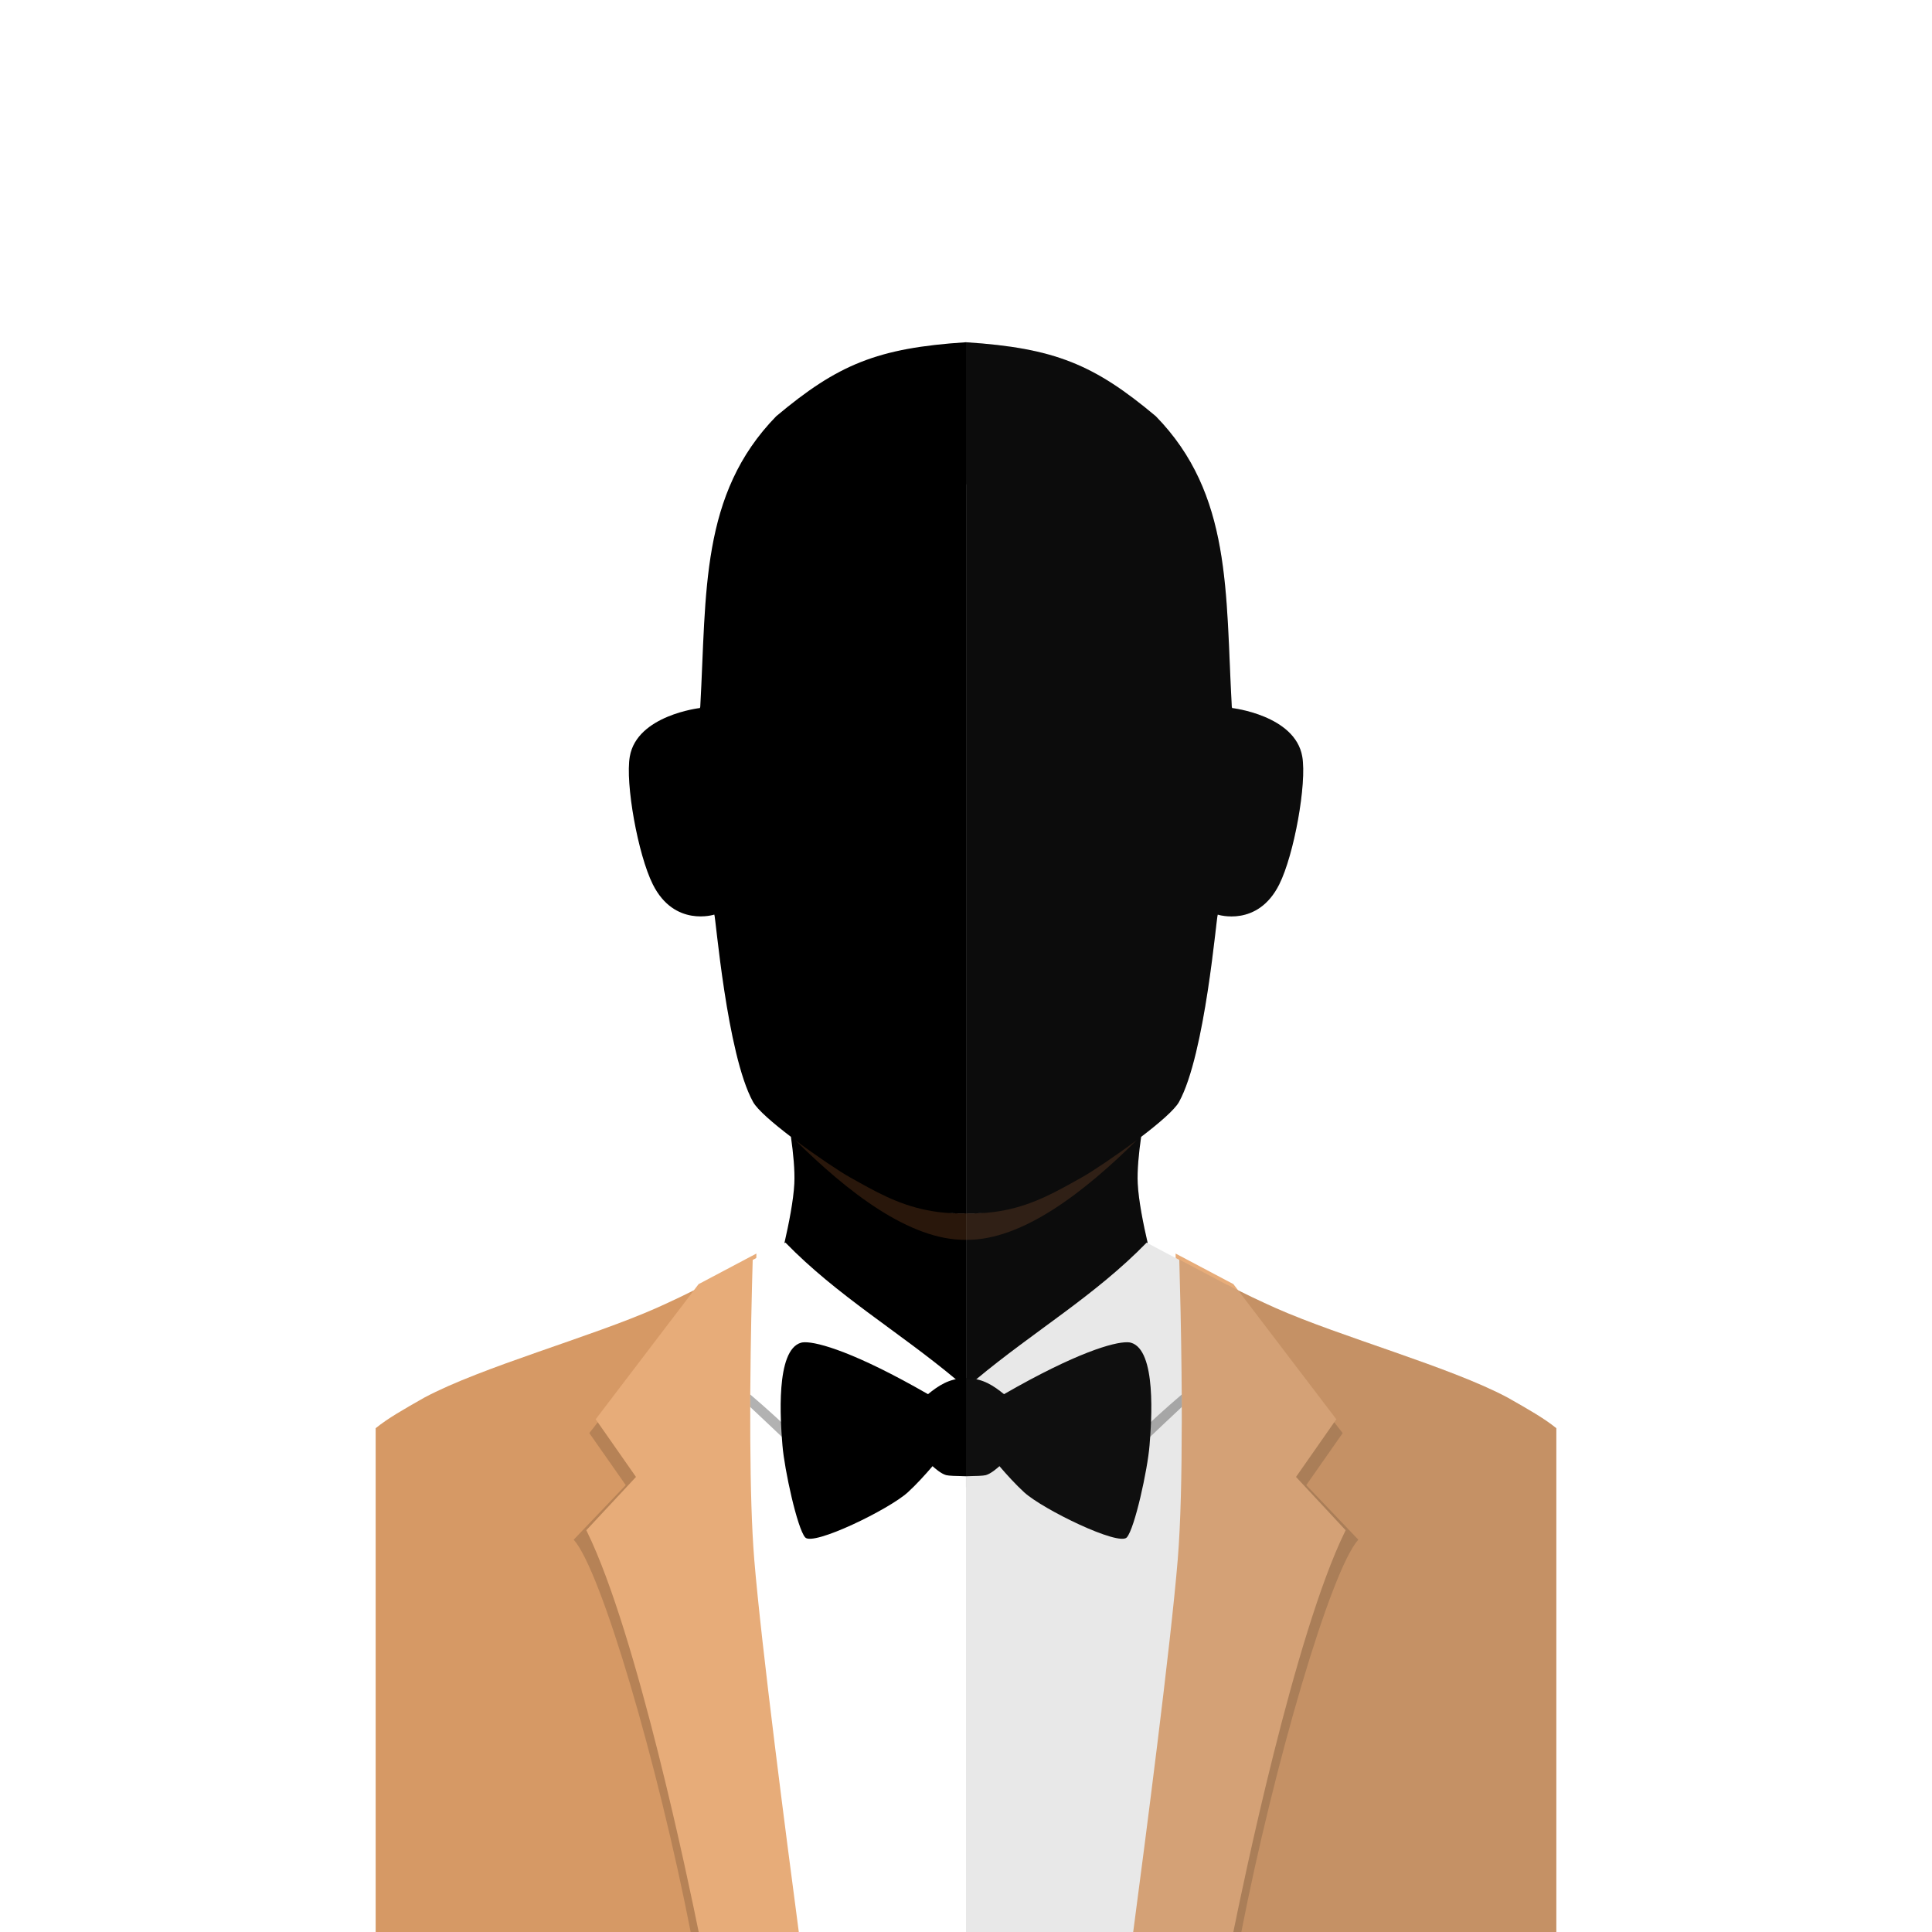
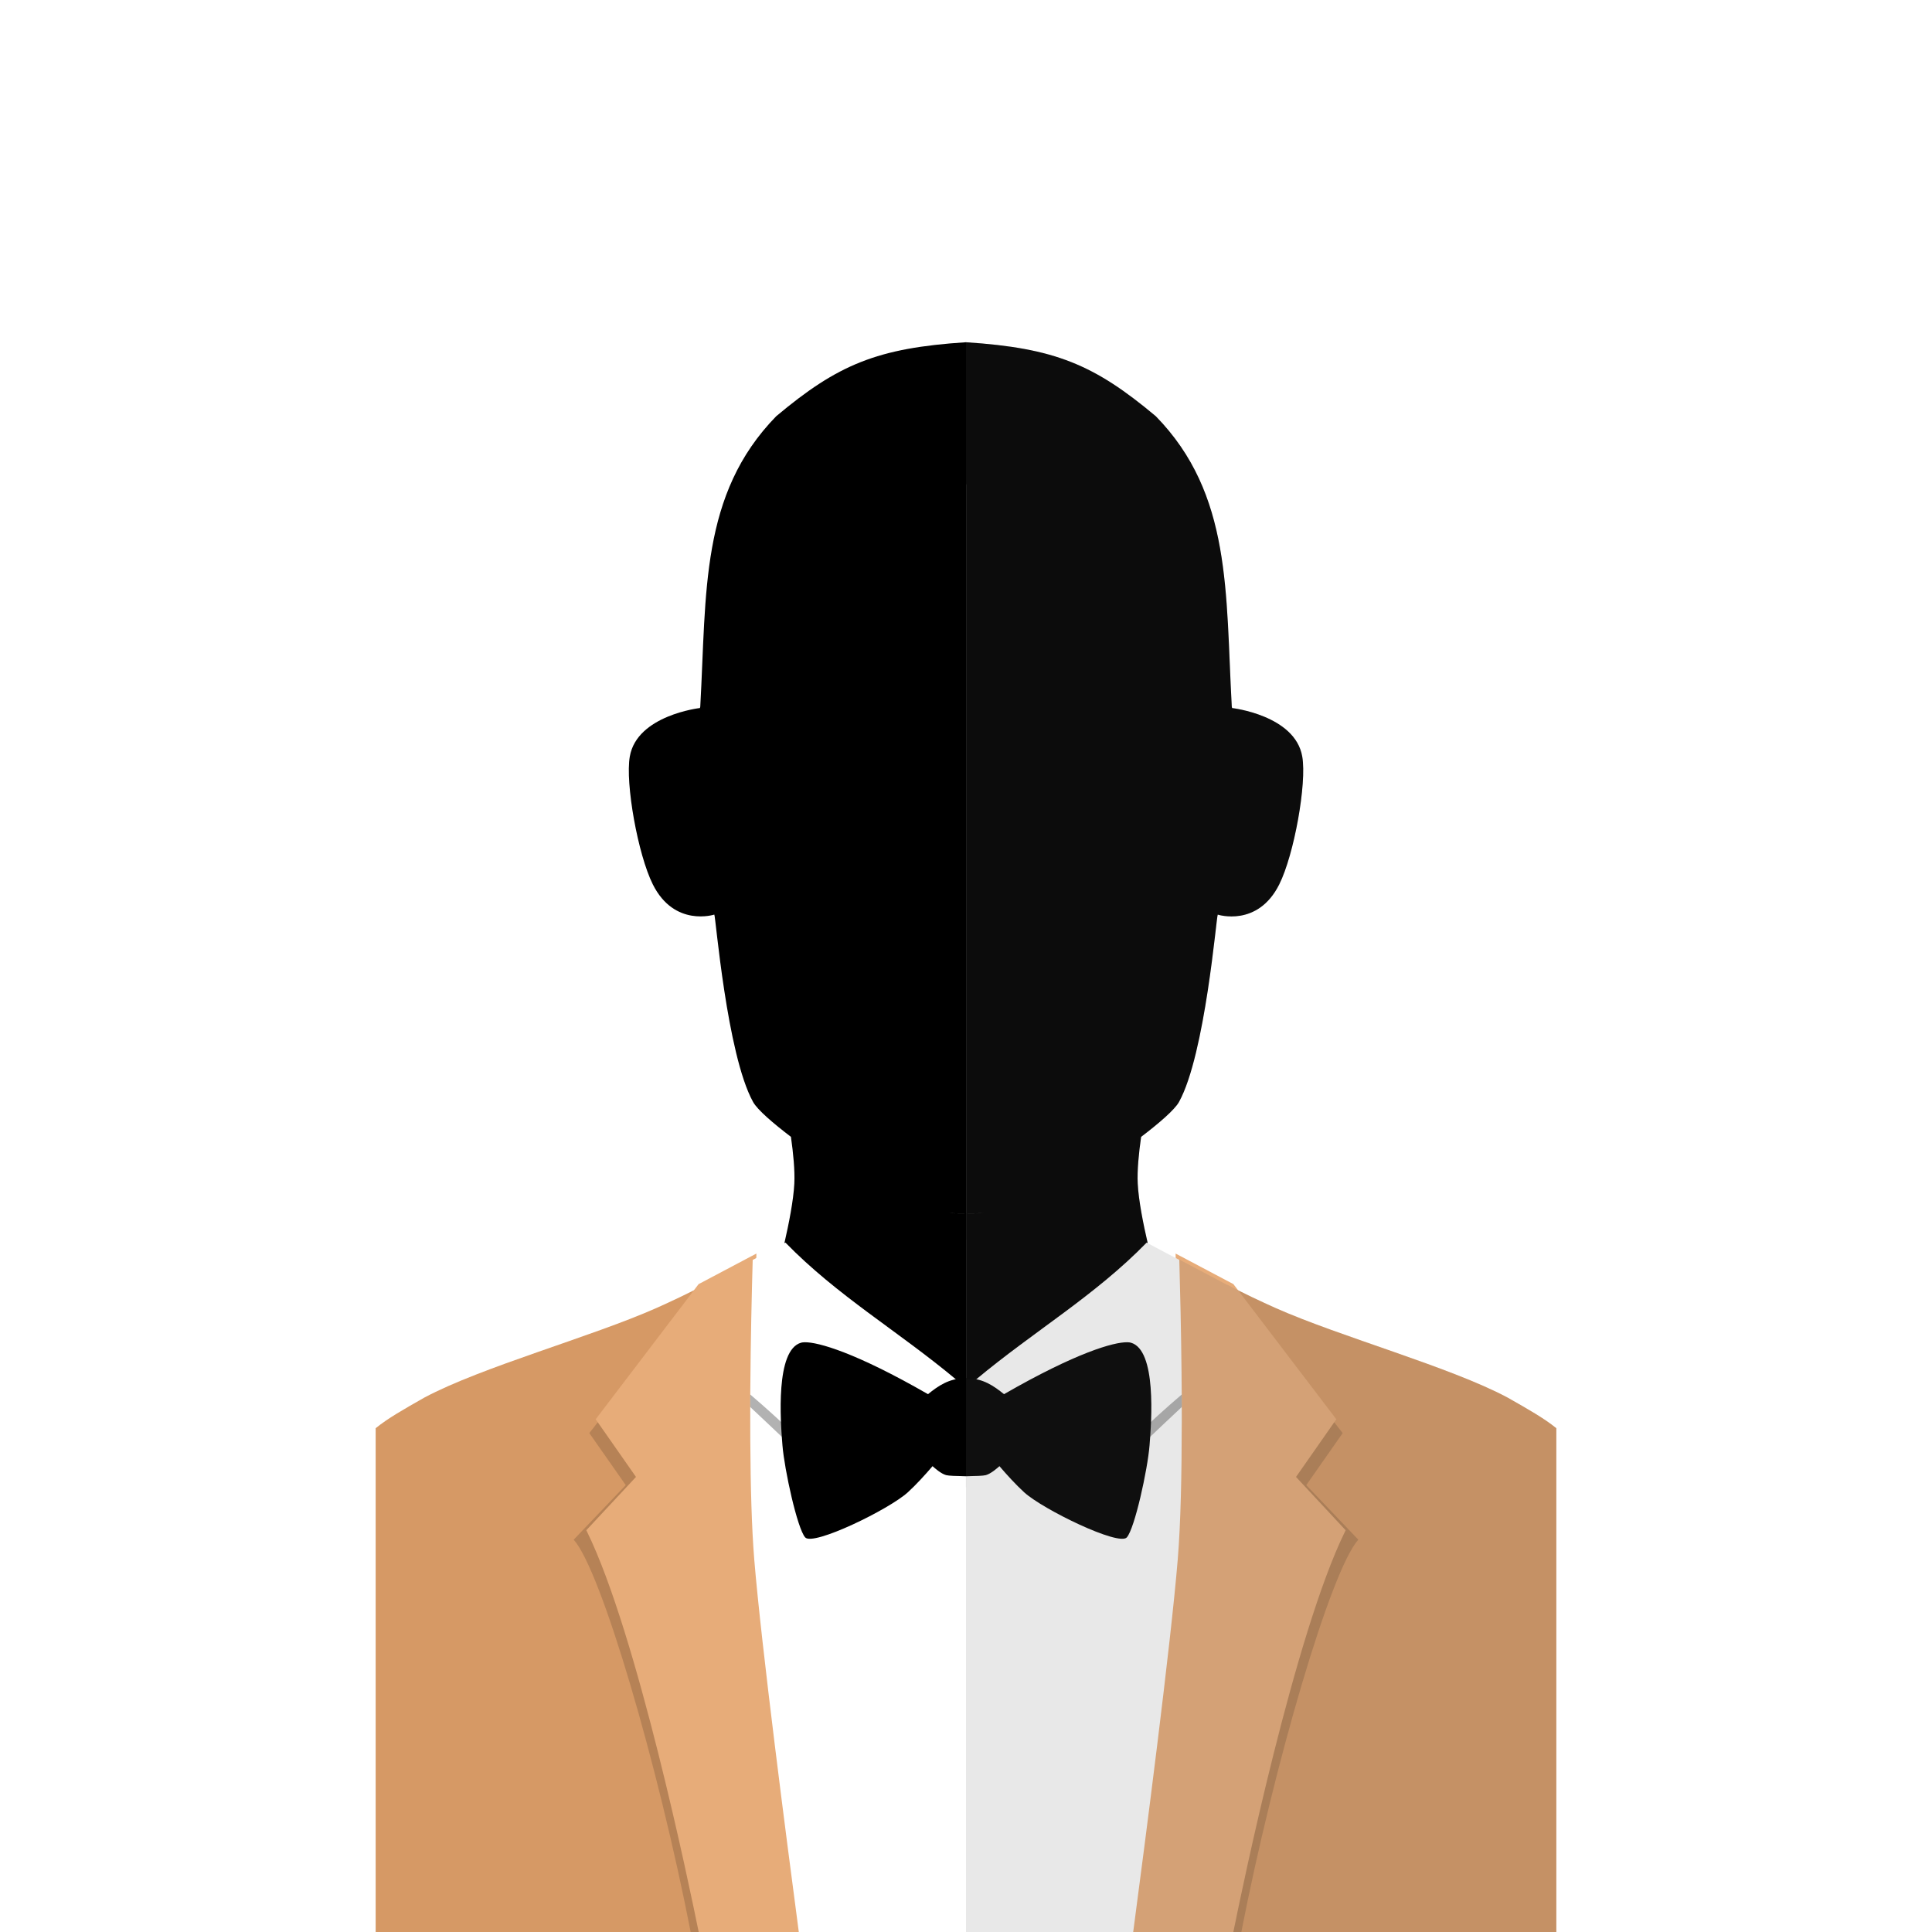
<svg xmlns="http://www.w3.org/2000/svg" height="500px" width="500px" viewBox="0 0 44 72" id="body-svg">
  <defs />
  <g id="Body" style="display: inline">
    <path id="Suit" d="M 12.275 47.871 C 11.685 48.184 10.975 48.518 10.467 48.744 C 8.058 49.815 3.955 50.94 1.816 52.083 C 1.054 52.516 0.459 52.852 0 53.225 L 0 72 L 12.173 72 C 11.822 70.262 9.874 60.867 8.009 57.051 L 9.871 55.051 L 8.515 52.895 L 12.275 47.871 z M 31.725 47.871 L 35.485 52.895 L 34.129 55.051 L 35.991 57.051 C 34.126 60.867 32.178 70.262 31.826 72 L 44 72 L 44 53.225 C 43.541 52.852 42.946 52.516 42.183 52.083 C 40.045 50.94 35.942 49.815 33.533 48.744 C 33.025 48.518 32.315 48.184 31.725 47.871 z " style="fill-rule: evenodd; fill: rgb(214, 153, 101)" />
    <path id="LapelShadow" d="M 8.362 52.896 L 7.962 53.407 L 9.32 55.347 L 7.38 57.379 C 8.412 58.533 10.529 65.793 11.739 72 L 12.173 72 C 11.822 70.263 9.874 60.868 8.009 57.052 L 9.871 55.052 L 8.362 52.896 z M 35.638 52.896 L 34.129 55.052 L 35.991 57.052 C 34.126 60.868 32.178 70.263 31.826 72 L 32.261 72 C 33.471 65.793 35.588 58.533 36.62 57.379 L 34.68 55.347 L 36.038 53.407 L 35.638 52.896 z " style="fill: rgb(0, 0, 0); fill-rule: evenodd; fill-opacity: 0.15" />
    <path id="Lapel" d="M 14.189 46.717 L 13.988 46.822 C 13.68 46.986 12.807 47.447 12.061 47.842 L 12.035 47.855 L 8.199 52.892 L 9.701 55.041 L 7.85 57.028 L 7.89 57.109 C 8.812 58.995 9.768 62.299 10.531 65.338 C 11.289 68.357 11.858 71.113 12.038 72 L 15.903 72 L 15.9 71.982 C 15.44 68.508 14.503 61.293 14.242 58.119 C 13.996 55.124 14.103 49.784 14.184 46.943 L 14.189 46.717 z M 29.811 46.717 L 29.816 46.943 C 29.897 49.784 30.004 55.124 29.758 58.119 C 29.497 61.293 28.56 68.508 28.1 71.982 L 28.097 72 L 31.963 72 C 32.143 71.113 32.711 68.357 33.469 65.338 C 34.232 62.299 35.188 58.995 36.109 57.109 L 36.149 57.028 L 34.299 55.041 L 35.801 52.892 L 31.965 47.855 L 31.94 47.842 C 31.193 47.447 30.32 46.986 30.012 46.822 L 29.811 46.717 z " style="fill-rule: evenodd; fill: rgb(231, 172, 121)" />
    <path id="Shirt" d="M 15.27 46.309 C 15.202 46.344 14.329 46.807 14.051 46.954 C 14.015 48.217 13.975 49.912 13.962 51.753 L 13.961 51.752 C 13.956 52.414 13.956 53.084 13.96 53.745 L 13.962 53.748 C 13.972 55.374 14.012 56.935 14.11 58.13 C 14.372 61.314 15.309 68.525 15.769 72 L 18.12 72 L 21.999 72 L 21.999 55.421 L 22.001 55.421 L 22.001 72 L 25.88 72 L 28.231 72 C 28.691 68.525 29.628 61.314 29.89 58.13 C 30.002 56.769 30.039 54.934 30.04 53.068 L 30.043 53.064 C 30.043 52.699 30.042 52.333 30.04 51.969 C 30.039 51.95 30.039 51.932 30.039 51.913 C 30.038 51.796 30.037 51.68 30.036 51.564 C 30.036 51.461 30.035 51.357 30.034 51.255 C 30.034 51.23 30.034 51.205 30.033 51.18 L 30.033 51.18 C 30.017 49.562 29.981 48.085 29.949 46.954 C 29.671 46.807 28.798 46.344 28.73 46.309 C 26.791 48.299 24.539 49.6 22.369 51.412 C 22.369 51.412 22.362 51.407 22.362 51.407 L 22.001 51.407 L 22.001 51.674 L 21.999 51.674 L 21.999 51.407 L 21.637 51.407 C 21.638 51.407 21.631 51.412 21.631 51.412 C 19.461 49.6 17.209 48.299 15.27 46.309 z M 14.838 52.743 C 14.988 52.879 15.139 53.018 15.292 53.162 C 15.445 53.306 15.599 53.453 15.755 53.605 C 15.911 53.757 16.068 53.912 16.227 54.072 C 16.385 54.231 16.545 54.395 16.706 54.563 C 16.867 54.73 17.029 54.902 17.193 55.079 C 17.356 55.255 17.52 55.436 17.686 55.621 C 17.52 55.436 17.356 55.255 17.193 55.079 C 17.029 54.902 16.867 54.73 16.706 54.563 C 16.545 54.395 16.385 54.231 16.227 54.072 C 16.068 53.912 15.911 53.757 15.755 53.605 C 15.599 53.453 15.445 53.306 15.292 53.162 C 15.139 53.018 14.988 52.879 14.838 52.743 z M 29.162 52.743 C 29.012 52.879 28.861 53.018 28.708 53.162 C 28.555 53.306 28.401 53.453 28.245 53.605 C 28.089 53.757 27.931 53.912 27.773 54.072 C 27.614 54.231 27.455 54.395 27.294 54.563 C 27.133 54.73 26.97 54.902 26.807 55.079 C 26.644 55.255 26.48 55.436 26.314 55.621 C 26.254 55.532 26.193 55.444 26.132 55.358 C 26.193 55.444 26.254 55.532 26.314 55.621 C 26.48 55.436 26.644 55.255 26.807 55.079 C 26.97 54.902 27.133 54.73 27.294 54.563 C 27.455 54.395 27.614 54.231 27.773 54.072 C 27.931 53.912 28.089 53.757 28.245 53.605 C 28.401 53.453 28.555 53.306 28.708 53.162 C 28.861 53.018 29.012 52.879 29.162 52.743 z M 19.252 53.641 C 19.123 53.783 18.991 53.931 18.86 54.085 C 18.794 54.162 18.728 54.24 18.662 54.32 C 18.596 54.4 18.53 54.481 18.465 54.564 C 18.407 54.636 18.35 54.709 18.293 54.783 C 18.35 54.709 18.407 54.636 18.465 54.564 C 18.53 54.482 18.596 54.4 18.662 54.32 C 18.728 54.241 18.794 54.162 18.86 54.085 C 18.992 53.931 19.123 53.783 19.252 53.641 z M 25.394 54.389 C 25.431 54.434 25.467 54.479 25.503 54.524 C 25.467 54.479 25.431 54.434 25.394 54.389 z M 25.575 54.613 C 25.613 54.661 25.65 54.71 25.688 54.758 C 25.651 54.71 25.613 54.661 25.575 54.613 z M 18.24 54.852 C 18.197 54.907 18.155 54.964 18.113 55.02 C 18.155 54.964 18.197 54.908 18.24 54.852 z M 25.769 54.863 C 25.814 54.923 25.859 54.983 25.904 55.043 C 25.859 54.983 25.814 54.923 25.769 54.863 z M 25.935 55.084 C 25.988 55.157 26.042 55.231 26.095 55.305 C 26.042 55.231 25.988 55.157 25.935 55.084 z M 18.056 55.097 C 18.011 55.158 17.966 55.221 17.921 55.283 C 17.966 55.221 18.011 55.158 18.056 55.097 z " style="fill-rule: evenodd; fill: rgb(255, 255, 255)" />
    <path id="CollarShadow" d="M 30.032 51.18 C 30.034 51.424 30.037 51.664 30.039 51.913 C 30.037 51.668 30.036 51.422 30.033 51.18 L 30.032 51.18 z M 21.999 51.674 L 21.999 55.195 L 21.999 55.421 L 22.001 55.421 L 22.001 55.195 L 22.001 51.674 L 21.999 51.674 z M 13.961 51.752 C 13.956 52.414 13.956 53.084 13.96 53.745 L 13.962 53.748 C 13.96 53.313 13.959 52.874 13.96 52.436 C 14.382 52.831 17.292 55.566 17.678 56.024 L 17.697 56.046 C 17.757 56.006 17.82 55.927 17.916 55.831 C 18.159 55.588 19.068 54.471 19.436 53.945 L 20.193 55.195 L 19.252 53.641 C 18.734 54.209 18.191 54.873 17.686 55.621 C 16.363 54.141 15.103 52.943 13.96 51.969 C 13.961 51.895 13.962 51.826 13.962 51.753 L 13.961 51.752 z M 30.04 51.969 C 28.897 52.943 27.637 54.141 26.314 55.621 C 25.807 54.871 25.265 54.208 24.748 53.641 L 24.564 53.945 C 24.932 54.471 25.841 55.588 26.084 55.831 C 26.18 55.927 26.243 56.006 26.303 56.046 L 26.322 56.024 C 26.708 55.566 29.618 52.831 30.04 52.436 C 30.04 52.646 30.04 52.857 30.04 53.068 L 30.043 53.064 C 30.043 52.699 30.042 52.333 30.04 51.969 z " style="fill: rgb(0, 0, 0); fill-rule: evenodd; fill-opacity: 0.304" />
    <g id="TieGroup" style="display: none">
      <path id="Tie" d="M 20.389,55.195 18.12,72 h 3.879 V 55.195 Z m 1.611,0 V 72 h 3.879 L 23.61,55.195 Z" style="fill-rule: evenodd" />
      <path id="TieKnot" d="m 21.637,51.407 c 0.023,-0.007 -1.103,0.811 -2.391,2.226 l 0.946,1.562 h 1.806 v -3.788 z m 0.363,0 v 3.788 h 1.806 l 0.946,-1.562 c -1.288,-1.415 -2.413,-2.233 -2.391,-2.226 z" style="fill-rule: evenodd" />
      <path id="TieTint" d="M 20.389,55.195 18.12,72 h 3.879 V 55.195 Z m 1.611,0 V 72 h 3.879 L 23.61,55.195 Z" style="fill: rgb(0, 0, 0); fill-opacity: 0.15; fill-rule: evenodd" />
    </g>
    <g id="BowtieGroup" style="display: inline">
      <path d="m 15.995,50.022 c -0.056,6.37e-4 -0.101,0.006 -0.136,0.015 -0.968,0.265 -0.773,2.923 -0.699,3.83 0.074,0.907 0.552,3.091 0.846,3.427 0.294,0.336 3.127,-1.042 3.826,-1.68 0.319,-0.292 0.653,-0.66 0.922,-0.975 3.6e-4,3.26e-4 7.05e-4,7.4e-4 0.001,10e-4 0.058,0.053 0.315,0.286 0.513,0.335 0.085,0.021 0.357,0.034 0.732,0.04 0.375,-0.006 0.647,-0.018 0.732,-0.04 0.198,-0.05 0.455,-0.283 0.513,-0.335 3.28e-4,-2.93e-4 6.73e-4,-7.07e-4 0.001,-10e-4 0.269,0.315 0.603,0.683 0.922,0.975 0.699,0.638 3.531,2.016 3.826,1.68 0.294,-0.336 0.773,-2.52 0.846,-3.427 0.074,-0.907 0.268,-3.565 -0.699,-3.83 -0.034,-0.009 -0.079,-0.015 -0.136,-0.015 -0.499,-0.006 -1.883,0.379 -4.589,1.935 -0.375,-0.302 -0.782,-0.596 -1.416,-0.596 -0.634,0 -1.041,0.294 -1.416,0.596 -2.706,-1.556 -4.09,-1.94 -4.589,-1.935 z" id="Bowtie" style="fill-rule: evenodd" />
      <path d="m 20.579,51.961 c -0.336,0.269 -0.285,1.579 -0.151,2.049 0.068,0.239 0.16,0.48 0.327,0.631 0.058,0.053 0.315,0.286 0.513,0.335 0.085,0.021 0.357,0.034 0.732,0.04 0.375,-0.006 0.647,-0.018 0.732,-0.04 0.198,-0.05 0.455,-0.283 0.513,-0.335 0.167,-0.151 0.259,-0.392 0.327,-0.631 0.134,-0.47 0.185,-1.781 -0.151,-2.049 -0.377,-0.303 -0.784,-0.6 -1.421,-0.6 -0.637,0 -1.044,0.296 -1.421,0.6 z m -3.483,1.139 c -0.09,0.002 -0.145,0.029 -0.162,0.096 -0.46,1.789 1.983,0.496 2.755,0.647 0.178,0.035 0.365,0.049 0.548,0.05 -0.041,-0.212 -0.092,-0.309 -0.095,-0.592 -1.598,0.261 -2.656,-0.209 -3.046,-0.202 z m 9.785,0 c -0.408,0.01 -1.456,0.458 -3.023,0.202 -0.003,0.282 -0.054,0.38 -0.095,0.592 0.183,-0.002 0.371,-0.015 0.548,-0.05 0.773,-0.151 3.215,1.142 2.755,-0.647 -0.019,-0.073 -0.082,-0.099 -0.186,-0.096 z" id="BowtieShadow" style="fill: rgb(0, 0, 0); fill-opacity: 0.13; fill-rule: evenodd" />
    </g>
    <path id="Head" d="m 22,12.754 c -3.311,0.214 -4.781,0.835 -7.072,2.757 -2.841,2.911 -2.594,6.565 -2.831,10.823 -10e-4,0.004 -0.013,0.052 -0.013,0.052 0,0 -2.345,0.267 -2.613,1.807 -0.174,0.998 0.301,3.652 0.858,4.766 0.804,1.607 2.291,1.125 2.291,1.125 0.048,0.028 0.463,5.204 1.444,6.981 0.161,0.293 0.749,0.797 1.412,1.302 0.086,0.602 0.15,1.25 0.126,1.741 -0.031,0.626 -0.206,1.506 -0.37,2.221 0.004,-0.002 0.037,-0.02 0.039,-0.021 1.94,1.99 4.191,3.291 6.362,5.104 0.004,-0.004 0.007,-0.006 0.006,-0.006 h 0.362 v -6.188 c -0.118,0.003 -0.232,0.003 -0.345,5.17e-4 0.112,0.003 0.227,0.003 0.345,-5.17e-4 v -27.168 c 3.6e-4,-2e-5 7.14e-4,2.2e-5 10e-4,0 3.2e-4,2.2e-5 6.73e-4,-2e-5 0.001,0 v 27.168 c 0.118,0.003 0.232,0.003 0.345,5.17e-4 -0.112,0.003 -0.227,0.003 -0.345,-5.17e-4 v 6.188 h 0.362 c -0.001,-3e-4 0.001,0.002 0.006,0.006 2.171,-1.812 4.422,-3.113 6.362,-5.104 0.002,0.001 0.035,0.019 0.039,0.021 C 28.606,45.615 28.431,44.735 28.4,44.109 c -0.025,-0.492 0.04,-1.139 0.126,-1.741 0.662,-0.504 1.25,-1.009 1.412,-1.302 0.981,-1.778 1.396,-6.953 1.444,-6.981 0,0 1.487,0.482 2.291,-1.125 0.557,-1.114 1.032,-3.768 0.858,-4.766 -0.268,-1.54 -2.613,-1.807 -2.613,-1.807 0,0 -0.012,-0.047 -0.013,-0.052 -0.237,-4.258 0.01,-7.912 -2.831,-10.823 -2.292,-1.922 -3.761,-2.543 -7.072,-2.757 z m -6.464,29.66 c 0.069,0.052 0.139,0.105 0.209,0.157 -0.07,-0.052 -0.14,-0.104 -0.209,-0.157 z m 0.265,0.198 c 0.167,0.123 0.334,0.242 0.498,0.358 -0.164,-0.116 -0.331,-0.235 -0.498,-0.358 z m 12.397,0 c -0.171,0.126 -0.341,0.248 -0.508,0.366 0.167,-0.118 0.338,-0.24 0.508,-0.366 z m -0.585,0.42 c -0.155,0.108 -0.303,0.21 -0.443,0.305 0.141,-0.095 0.289,-0.196 0.443,-0.305 z m -11.213,0.01 c 0.156,0.109 0.307,0.213 0.449,0.308 -0.142,-0.096 -0.292,-0.198 -0.449,-0.308 z m 0.535,0.366 c 0.147,0.098 0.285,0.188 0.402,0.262 -0.117,-0.074 -0.253,-0.163 -0.402,-0.262 z m 10.112,0.011 c -0.146,0.097 -0.278,0.183 -0.394,0.256 0.113,-0.072 0.251,-0.161 0.394,-0.256 z m -9.654,0.286 c 0.046,0.029 0.092,0.058 0.131,0.081 0.053,0.032 0.098,0.059 0.136,0.08 -0.038,-0.021 -0.084,-0.048 -0.136,-0.08 -0.039,-0.023 -0.086,-0.053 -0.131,-0.081 z m 9.076,0.084 c -0.05,0.03 -0.095,0.056 -0.131,0.076 0.036,-0.02 0.081,-0.046 0.131,-0.076 z M 18.13,44.126 c 0.128,0.071 0.258,0.141 0.389,0.21 -0.131,-0.069 -0.26,-0.139 -0.389,-0.21 z m 7.74,0 c -0.128,0.071 -0.257,0.141 -0.389,0.21 0.131,-0.069 0.261,-0.139 0.389,-0.21 z m -4.775,1.056 c 0.042,0.004 0.084,0.009 0.127,0.013 -0.043,-0.004 -0.085,-0.008 -0.127,-0.013 z m 1.81,0 c -0.042,0.005 -0.084,0.009 -0.127,0.013 0.043,-0.004 0.085,-0.008 0.127,-0.013 z m -1.572,0.022 c 0.097,0.007 0.196,0.012 0.298,0.015 -0.052,-0.001 -0.103,-0.003 -0.154,-0.006 -0.003,-1.57e-4 -0.006,-3.56e-4 -0.009,-5.17e-4 -0.045,-0.002 -0.09,-0.005 -0.134,-0.009 z m 1.334,0 c -0.044,0.003 -0.089,0.006 -0.134,0.009 -0.003,1.61e-4 -0.006,3.6e-4 -0.009,5.17e-4 -0.05,0.003 -0.101,0.004 -0.153,0.006 0.101,-0.003 0.199,-0.008 0.296,-0.015 z" style="fill-rule: evenodd" />
-     <path id="NeckShadow" d="m 15.625,42.48 c 1.954,1.935 4.277,3.751 6.375,3.725 2.099,0.026 4.422,-1.79 6.375,-3.725 -0.818,0.613 -1.706,1.201 -2.032,1.382 -0.001,7e-4 -0.003,0.002 -0.004,0.003 h -5.17e-4 c -0.175,0.097 -0.35,0.196 -0.528,0.294 -0.059,0.033 -0.119,0.065 -0.178,0.097 -0.866,0.468 -1.805,0.892 -3.1,0.957 -3.2e-4,1.8e-5 -6.93e-4,-1.7e-5 -0.001,0 -10e-4,4.3e-5 -0.002,-4.2e-5 -0.003,0 -0.002,1.28e-4 -0.005,4.04e-4 -0.007,5.17e-4 -0.048,0.002 -0.097,0.004 -0.146,0.006 -0.018,4.6e-4 -0.037,6.82e-4 -0.055,10e-4 -0.031,5.63e-4 -0.063,8.64e-4 -0.095,0.001 -0.027,1.52e-4 -0.054,1.52e-4 -0.081,0 -0.048,-3e-4 -0.097,-7.67e-4 -0.146,-0.002 h -5.16e-4 -5.17e-4 c -0.049,0.001 -0.098,0.002 -0.146,0.002 -0.027,1.52e-4 -0.054,1.52e-4 -0.081,0 -0.032,-1.69e-4 -0.063,-4.7e-4 -0.095,-0.001 -0.018,-3.52e-4 -0.037,-5.74e-4 -0.055,-10e-4 -0.049,-0.001 -0.098,-0.003 -0.146,-0.006 -0.002,-1.13e-4 -0.005,-3.89e-4 -0.007,-5.17e-4 -8.5e-4,-4.2e-5 -0.002,4.3e-5 -0.003,0 -3.4e-4,-1.7e-5 -7.13e-4,1.8e-5 -0.001,0 -1.295,-0.065 -2.234,-0.489 -3.1,-0.957 -0.06,-0.032 -0.119,-0.065 -0.178,-0.097 -0.177,-0.098 -0.352,-0.197 -0.528,-0.294 h -5.17e-4 c -9.99e-4,-6.7e-4 -0.003,-0.002 -0.004,-0.003 -0.326,-0.181 -1.214,-0.77 -2.032,-1.382 z" style="fill: rgb(160, 90, 44); fill-opacity: 0.261; fill-rule: evenodd" />
+     <path id="NeckShadow" d="m 15.625,42.48 c 1.954,1.935 4.277,3.751 6.375,3.725 2.099,0.026 4.422,-1.79 6.375,-3.725 -0.818,0.613 -1.706,1.201 -2.032,1.382 -0.001,7e-4 -0.003,0.002 -0.004,0.003 h -5.17e-4 c -0.175,0.097 -0.35,0.196 -0.528,0.294 -0.059,0.033 -0.119,0.065 -0.178,0.097 -0.866,0.468 -1.805,0.892 -3.1,0.957 -3.2e-4,1.8e-5 -6.93e-4,-1.7e-5 -0.001,0 -10e-4,4.3e-5 -0.002,-4.2e-5 -0.003,0 -0.002,1.28e-4 -0.005,4.04e-4 -0.007,5.17e-4 -0.048,0.002 -0.097,0.004 -0.146,0.006 -0.018,4.6e-4 -0.037,6.82e-4 -0.055,10e-4 -0.031,5.63e-4 -0.063,8.64e-4 -0.095,0.001 -0.027,1.52e-4 -0.054,1.52e-4 -0.081,0 -0.048,-3e-4 -0.097,-7.67e-4 -0.146,-0.002 h -5.16e-4 -5.17e-4 c -0.049,0.001 -0.098,0.002 -0.146,0.002 -0.027,1.52e-4 -0.054,1.52e-4 -0.081,0 -0.032,-1.69e-4 -0.063,-4.7e-4 -0.095,-0.001 -0.018,-3.52e-4 -0.037,-5.74e-4 -0.055,-10e-4 -0.049,-0.001 -0.098,-0.003 -0.146,-0.006 -0.002,-1.13e-4 -0.005,-3.89e-4 -0.007,-5.17e-4 -8.5e-4,-4.2e-5 -0.002,4.3e-5 -0.003,0 -3.4e-4,-1.7e-5 -7.13e-4,1.8e-5 -0.001,0 -1.295,-0.065 -2.234,-0.489 -3.1,-0.957 -0.06,-0.032 -0.119,-0.065 -0.178,-0.097 -0.177,-0.098 -0.352,-0.197 -0.528,-0.294 h -5.17e-4 c -9.99e-4,-6.7e-4 -0.003,-0.002 -0.004,-0.003 -0.326,-0.181 -1.214,-0.77 -2.032,-1.382 z" style="fill: #000000; fill-opacity: 0.2; fill-rule: evenodd" />
    <path d="m 28.729,46.309 c 0.068,0.036 0.941,0.498 1.219,0.645 0.005,0.186 0.011,0.402 0.016,0.606 -0.005,-0.208 -0.011,-0.433 -0.016,-0.621 0.285,0.151 1.08,0.571 1.784,0.944 l -0.008,-0.011 c 0.59,0.312 1.3,0.646 1.808,0.872 2.409,1.071 6.512,2.197 8.651,3.339 0.762,0.433 1.357,0.77 1.816,1.142 V 72 H 32.26 v 5.16e-4 H 31.826 28.23 V 72 H 25.879 22 v -16.805 -3.788 h 0.362 c -0.001,-3.39e-4 0.001,0.002 0.006,0.006 2.171,-1.812 4.422,-3.113 6.362,-5.104 z" id="RightTint" style="fill: rgb(102, 102, 102); fill-opacity: 0.15; fill-rule: evenodd" />
    <path d="m 22,12.754 v 5.297 c 3.6e-4,2e-5 7.06e-4,-2.1e-5 10e-4,0 v 27.168 h -5.17e-4 -5.16e-4 v 0.986 c 2.76e-4,4e-6 7.23e-4,-5e-6 0.001,0 v 5.202 h 0.362 c -0.001,-3e-4 0.001,0.002 0.006,0.006 2.171,-1.812 4.422,-3.113 6.362,-5.104 0.002,0.001 0.035,0.019 0.039,0.021 -0.164,-0.715 -0.339,-1.594 -0.37,-2.221 -0.025,-0.492 0.04,-1.139 0.126,-1.741 0.662,-0.504 1.25,-1.009 1.412,-1.302 0.981,-1.778 1.396,-6.953 1.444,-6.981 0,0 1.487,0.482 2.291,-1.125 0.557,-1.114 1.032,-3.768 0.858,-4.766 C 34.263,26.653 31.917,26.386 31.917,26.386 c 0,0 -0.012,-0.047 -0.013,-0.051 -0.237,-4.258 0.01,-7.913 -2.831,-10.824 -2.292,-1.922 -3.761,-2.543 -7.072,-2.757 z" id="HeadTint" style="         fill: rgb(102, 102, 102);         fill-opacity: 0.123;         fill-rule: evenodd;       " />
  </g>
</svg>
